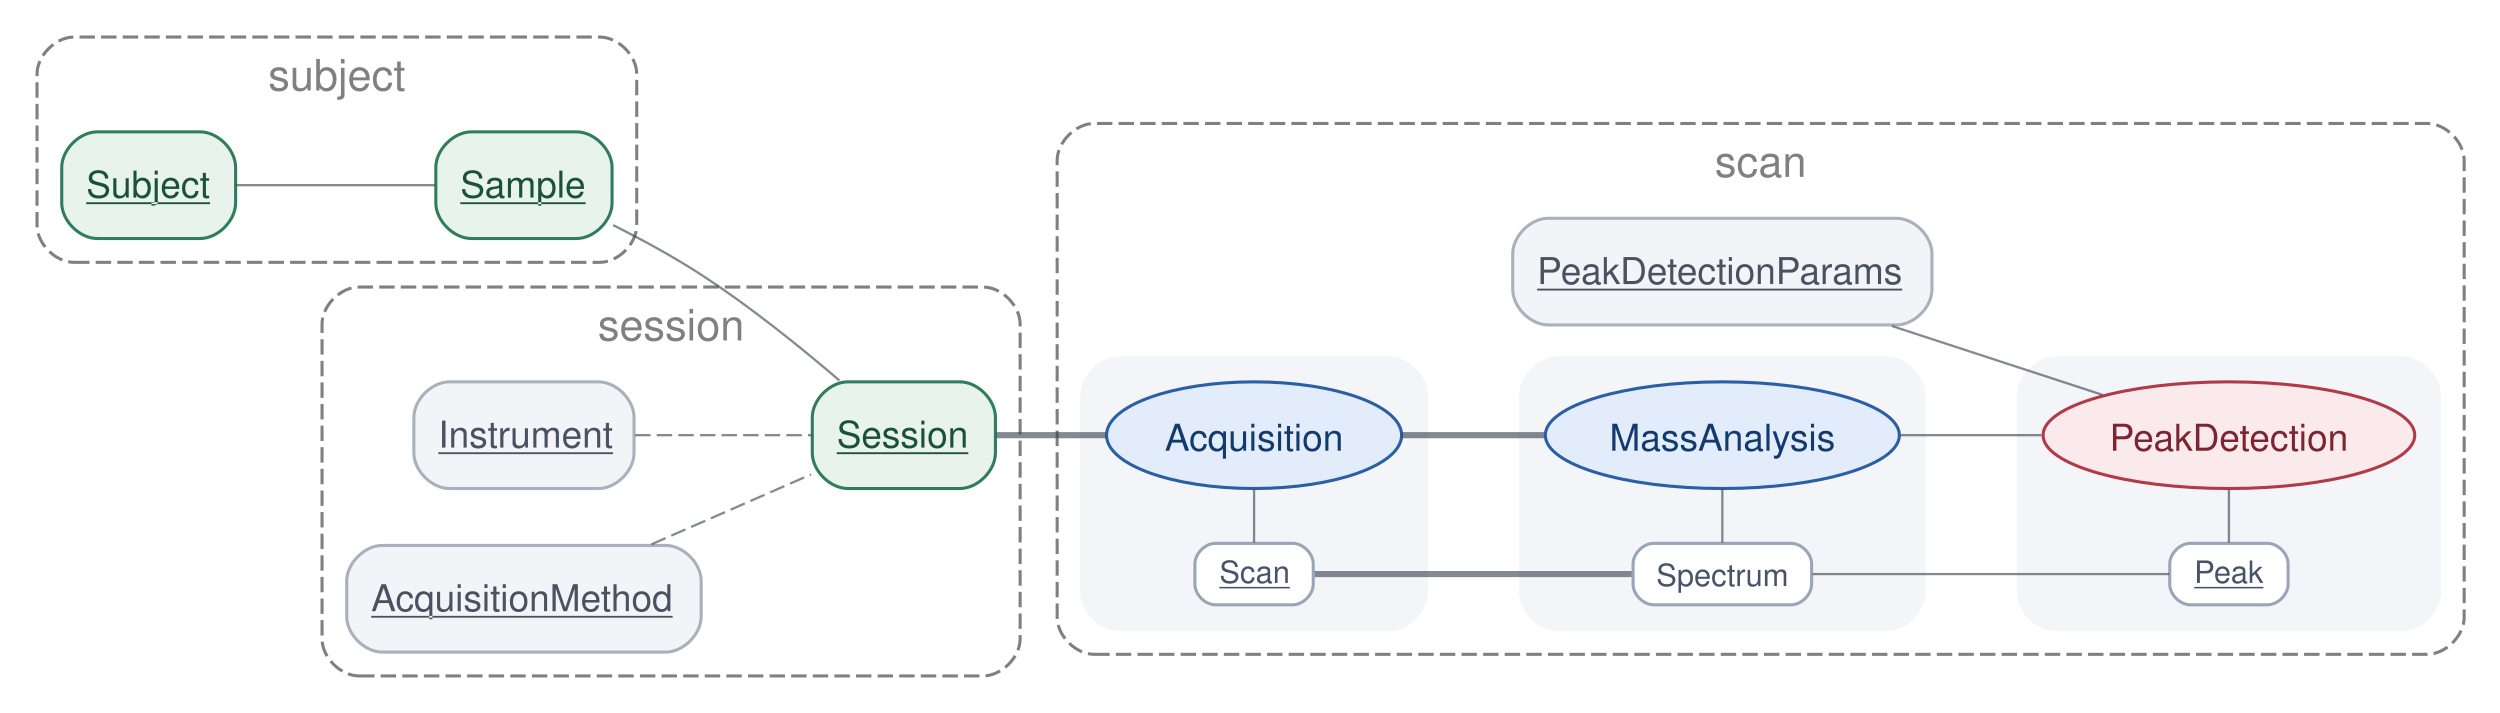
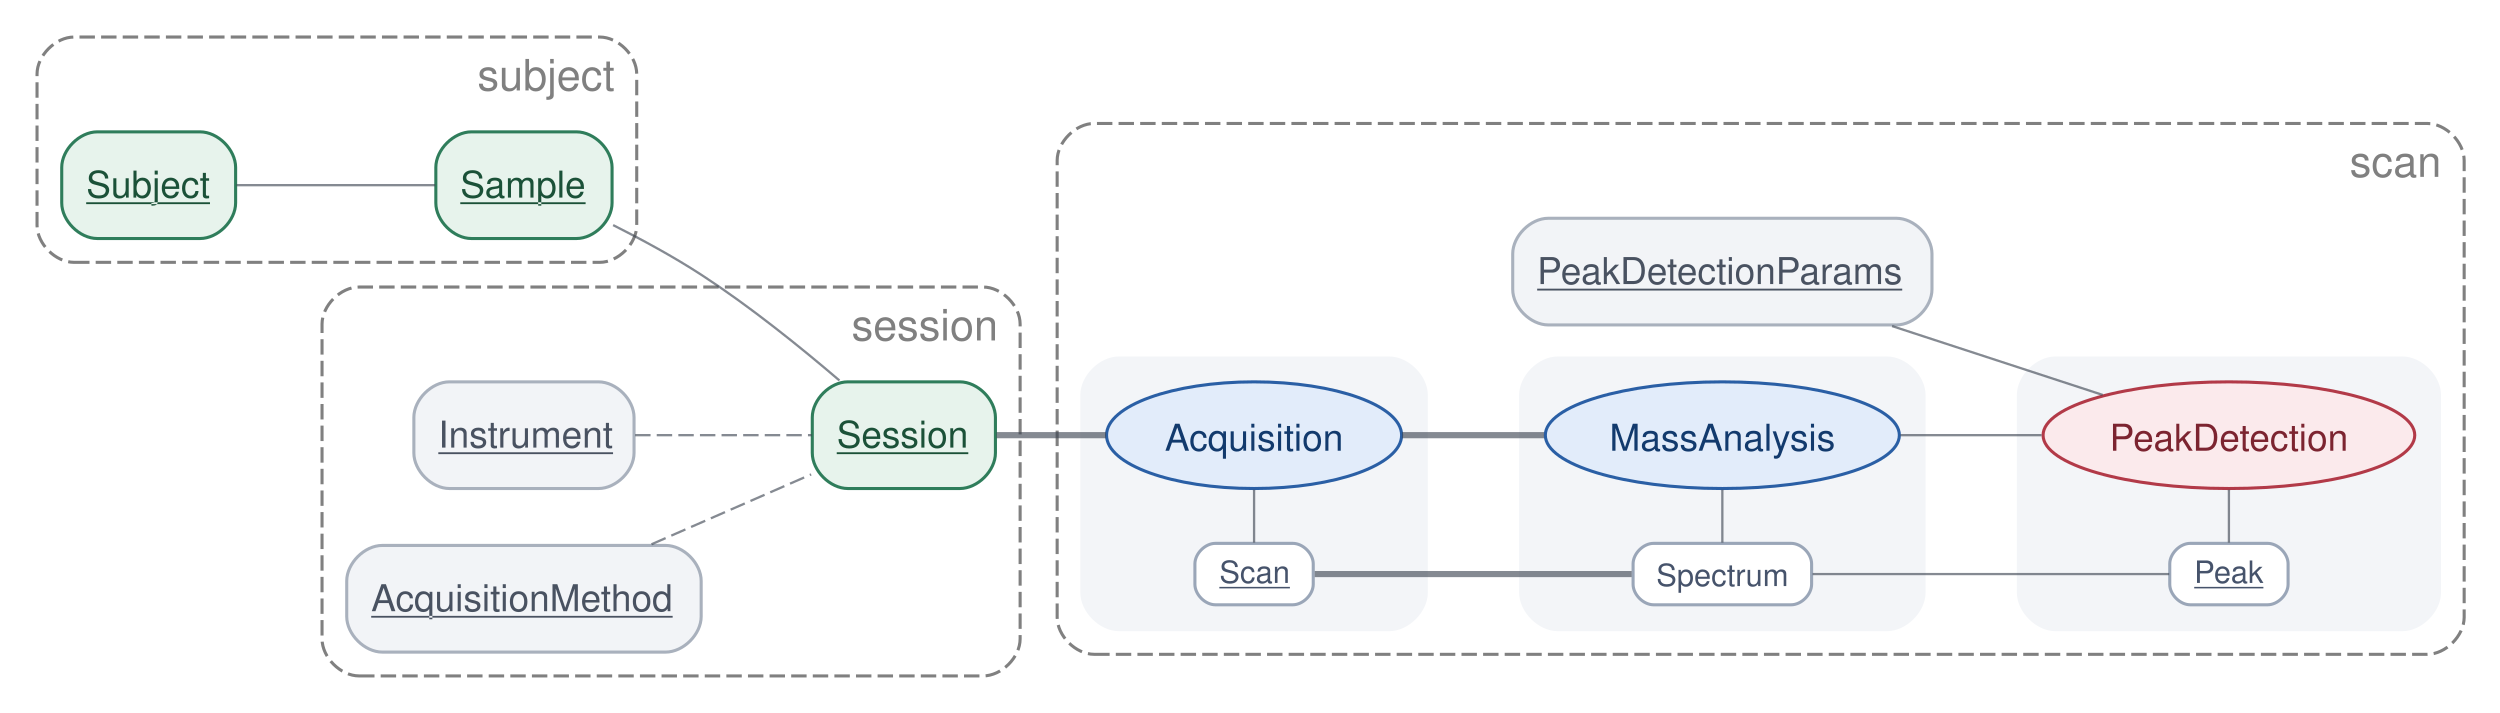
<svg xmlns="http://www.w3.org/2000/svg" xmlns:xlink="http://www.w3.org/1999/xlink" width="810pt" height="231pt" viewBox="0.00 0.00 810.00 231.00">
  <style>
@media (prefers-color-scheme: dark) {
  svg { background-color: #161A21; }
  polygon[fill="white"] { fill: #161A21; }
  [fill="#fffde7"] { fill: #3A3620; }
  [stroke="#c9bc5b"] { stroke: #C9BC5B; }
  [fill="#6b6420"] { fill: #EBE3A0; }
  [fill="#e7f3ec"] { fill: #16281F; }
  [stroke="#2f7d5b"] { stroke: #4FA97F; }
  [fill="#1b5138"] { fill: #BCE6CF; }
  [fill="#f2f4f7"] { fill: #242832; }
  [stroke="#a9b1bd"] { stroke: #8A93A1; }
  [fill="#495261"] { fill: #C9CFD9; }
  [fill="#fbeaec"] { fill: #331A1F; }
  [stroke="#b23a48"] { stroke: #D0687A; }
  [fill="#7c2430"] { fill: #F3C2CB; }
  [fill="#e2ecfa"] { fill: #152538; }
  [stroke="#2a5fa5"] { stroke: #5E92D6; }
  [fill="#123a6d"] { fill: #C3DAF6; }
  [fill="#ffffff"] { fill: #1E232C; }
  [stroke="#9aa6b8"] { stroke: #7B879B; }
  [fill="#46536b"] { fill: #C4CCDB; }
  [fill="#edeef0"] { fill: #242730; }
  [stroke="#808890"] { stroke: #8890A0; }
  [fill="#404040"] { fill: #C7CDD6; }
  [stroke="#3a424f"] { stroke: #AEB6C2; stroke-opacity: 0.753; }
  [stroke="#c77d3a"] { stroke: #D68C4A; stroke-opacity: 0.753; }
  [fill="#f3f5f8"] { fill: #2A313D; }
  [stroke="#f3f5f8"] { stroke: #2A313D; }
  [stroke="gray"] { stroke: #606875; }
  [fill="gray"] { fill: #8A93A1; }
}
</style>
  <g id="graph0" class="graph" transform="scale(1 1) rotate(0) translate(4 227)">
    <polygon fill="white" stroke="none" points="-4,4 -4,-227 806.39,-227 806.39,4 -4,4" />
    <g id="clust1" class="cluster">
      <path fill="none" stroke="gray" stroke-dasharray="5,2" d="M20,-142C20,-142 190.3,-142 190.3,-142 196.3,-142 202.3,-148 202.3,-154 202.3,-154 202.3,-203 202.3,-203 202.3,-209 196.3,-215 190.3,-215 190.3,-215 20,-215 20,-215 14,-215 8,-209 8,-203 8,-203 8,-154 8,-154 8,-148 14,-142 20,-142" />
-       <text xml:space="preserve" text-anchor="middle" x="105.15" y="-197.7" font-family="Helvetica,sans-Serif" font-size="14.00" fill="gray">subject</text>
+       <text xml:space="preserve" text-anchor="middle" x="172.93" y="-197.7" font-family="Helvetica,sans-Serif" font-size="14.00" fill="gray">subject</text>
    </g>
    <g id="clust2" class="cluster">
      <path fill="none" stroke="gray" stroke-dasharray="5,2" d="M112.34,-8C112.34,-8 314.52,-8 314.52,-8 320.52,-8 326.52,-14 326.52,-20 326.52,-20 326.52,-122 326.52,-122 326.52,-128 320.52,-134 314.52,-134 314.52,-134 112.34,-134 112.34,-134 106.34,-134 100.34,-128 100.34,-122 100.34,-122 100.34,-20 100.34,-20 100.34,-14 106.34,-8 112.34,-8" />
-       <text xml:space="preserve" text-anchor="middle" x="213.43" y="-116.7" font-family="Helvetica,sans-Serif" font-size="14.00" fill="gray">session</text>
+       <text xml:space="preserve" text-anchor="middle" x="295.64" y="-116.7" font-family="Helvetica,sans-Serif" font-size="14.00" fill="gray">session</text>
    </g>
    <g id="clust3" class="cluster">
      <path fill="none" stroke="gray" stroke-dasharray="5,2" d="M350.52,-15C350.52,-15 782.39,-15 782.39,-15 788.39,-15 794.39,-21 794.39,-27 794.39,-27 794.39,-175 794.39,-175 794.39,-181 788.39,-187 782.39,-187 782.39,-187 350.52,-187 350.52,-187 344.52,-187 338.52,-181 338.52,-175 338.52,-175 338.52,-27 338.52,-27 338.52,-21 344.52,-15 350.52,-15" />
-       <text xml:space="preserve" text-anchor="middle" x="566.45" y="-169.7" font-family="Helvetica,sans-Serif" font-size="14.00" fill="gray">scan</text>
+       <text xml:space="preserve" text-anchor="middle" x="772.14" y="-169.7" font-family="Helvetica,sans-Serif" font-size="14.00" fill="gray">scan</text>
    </g>
    <g id="clust4" class="cluster">
      <path fill="#f3f5f8" stroke="#f3f5f8" d="M661.96,-23C661.96,-23 774.39,-23 774.39,-23 780.39,-23 786.39,-29 786.39,-35 786.39,-35 786.39,-99 786.39,-99 786.39,-105 780.39,-111 774.39,-111 774.39,-111 661.96,-111 661.96,-111 655.96,-111 649.96,-105 649.96,-99 649.96,-99 649.96,-35 649.96,-35 649.96,-29 655.96,-23 661.96,-23" />
    </g>
    <g id="clust6" class="cluster">
-       <path fill="#f3f5f8" stroke="#f3f5f8" d="M500.69,-23C500.69,-23 607.39,-23 607.39,-23 613.39,-23 619.39,-29 619.39,-35 619.39,-35 619.39,-99 619.39,-99 619.39,-105 613.39,-111 607.39,-111 607.39,-111 500.69,-111 500.69,-111 494.69,-111 488.69,-105 488.69,-99 488.69,-99 488.69,-35 488.69,-35 488.69,-29 494.69,-23 500.69,-23" />
+       <path fill="#f3f5f8" stroke="#f3f5f8" d="M358.52,-23C358.52,-23 446.12,-23 446.12,-23 452.12,-23 458.12,-29 458.12,-35 458.12,-35 458.12,-99 458.12,-99 458.12,-105 452.12,-111 446.12,-111 446.12,-111 358.52,-111 358.52,-111 352.52,-111 346.52,-105 346.52,-99 346.52,-99 346.52,-35 346.52,-35 346.52,-29 352.52,-23 358.52,-23" />
    </g>
    <g id="clust8" class="cluster">
-       <path fill="#f3f5f8" stroke="#f3f5f8" d="M358.52,-23C358.52,-23 446.12,-23 446.12,-23 452.12,-23 458.12,-29 458.12,-35 458.12,-35 458.12,-99 458.12,-99 458.12,-105 452.12,-111 446.12,-111 446.12,-111 358.52,-111 358.52,-111 352.52,-111 346.52,-105 346.52,-99 346.52,-99 346.52,-35 346.52,-35 346.52,-29 352.52,-23 358.52,-23" />
+       <path fill="#f3f5f8" stroke="#f3f5f8" d="M500.69,-23C500.69,-23 607.39,-23 607.39,-23 613.39,-23 619.39,-29 619.39,-35 619.39,-35 619.39,-99 619.39,-99 619.39,-105 613.39,-111 607.39,-111 607.39,-111 500.69,-111 500.69,-111 494.69,-111 488.69,-105 488.69,-99 488.69,-99 488.69,-35 488.69,-35 488.69,-29 494.69,-23 500.69,-23" />
    </g>
    <g id="node1" class="node">
      <g id="a_node1">
        <a xlink:title="subject_id           &#13;------------------------------&#13;subject_description=&quot;''&#13;">
          <path fill="#e7f3ec" stroke="#2f7d5b" d="M60.82,-184.28C60.82,-184.28 27.52,-184.28 27.52,-184.28 21.76,-184.28 16,-178.52 16,-172.76 16,-172.76 16,-161.24 16,-161.24 16,-155.48 21.76,-149.72 27.52,-149.72 27.52,-149.72 60.82,-149.72 60.82,-149.72 66.58,-149.72 72.34,-155.48 72.34,-161.24 72.34,-161.24 72.34,-172.76 72.34,-172.76 72.34,-178.52 66.58,-184.28 60.82,-184.28" />
          <text xml:space="preserve" text-anchor="start" x="23.92" y="-162.97" font-family="Helvetica,sans-Serif" text-decoration="underline" font-size="12.00" fill="#1b5138">Subject</text>
        </a>
      </g>
    </g>
    <g id="node6" class="node">
      <g id="a_node6">
        <a xlink:title="→ subject.Subject&#13;sample_id            &#13;------------------------------&#13;sample_type          &#13;collection_datetime=null &#13;sample_description=&quot;''&#13;">
          <path fill="#e7f3ec" stroke="#2f7d5b" d="M182.78,-184.28C182.78,-184.28 148.73,-184.28 148.73,-184.28 142.97,-184.28 137.21,-178.52 137.21,-172.76 137.21,-172.76 137.21,-161.24 137.21,-161.24 137.21,-155.48 142.97,-149.72 148.73,-149.72 148.73,-149.72 182.78,-149.72 182.78,-149.72 188.55,-149.72 194.31,-155.48 194.31,-161.24 194.31,-161.24 194.31,-172.76 194.31,-172.76 194.31,-178.52 188.55,-184.28 182.78,-184.28" />
          <text xml:space="preserve" text-anchor="start" x="145.13" y="-162.97" font-family="Helvetica,sans-Serif" text-decoration="underline" font-size="12.00" fill="#1b5138">Sample</text>
        </a>
      </g>
    </g>
    <g id="edge1" class="edge">
      <path fill="none" stroke="#3a424f" stroke-width="0.75" stroke-opacity="0.62" d="M72.61,-167C91.91,-167 117.67,-167 137.04,-167" />
    </g>
    <g id="node2" class="node">
      <g id="a_node2">
        <a xlink:title="→ subject.Sample&#13;session_idx          &#13;------------------------------&#13;session_datetime     &#13;→ session.Instrument&#13;→ session.AcquisitionMethod&#13;raw_data_path        &#13;session_notes=&quot;''&#13;">
          <path fill="#e7f3ec" stroke="#2f7d5b" d="M307,-103.28C307,-103.28 270.7,-103.28 270.7,-103.28 264.94,-103.28 259.18,-97.52 259.18,-91.76 259.18,-91.76 259.18,-80.24 259.18,-80.24 259.18,-74.48 264.94,-68.72 270.7,-68.72 270.7,-68.72 307,-68.72 307,-68.72 312.76,-68.72 318.52,-74.48 318.52,-80.24 318.52,-80.24 318.52,-91.76 318.52,-91.76 318.52,-97.52 312.76,-103.28 307,-103.28" />
          <text xml:space="preserve" text-anchor="start" x="267.1" y="-81.97" font-family="Helvetica,sans-Serif" text-decoration="underline" font-size="12.00" fill="#1b5138">Session</text>
        </a>
      </g>
    </g>
    <g id="node3" class="node">
      <g id="a_node3">
        <a xlink:title="→ session.Session&#13;------------------------------&#13;n_scans              &#13;">
          <ellipse fill="#e2ecfa" stroke="#2a5fa5" cx="402.32" cy="-86" rx="47.8" ry="17.28" />
          <text xml:space="preserve" text-anchor="middle" x="402.32" y="-80.97" font-family="Helvetica,sans-Serif" font-size="12.00" fill="#123a6d">Acquisition</text>
        </a>
      </g>
    </g>
    <g id="edge3" class="edge">
      <path fill="none" stroke="#3a424f" stroke-width="2" stroke-opacity="0.62" d="M318.85,-86C329.68,-86 342.29,-86 354.33,-86" />
    </g>
    <g id="node4" class="node">
      <g id="a_node4">
        <a xlink:title="→ scan.Acquisition&#13;">
          <ellipse fill="#e2ecfa" stroke="#2a5fa5" cx="554.04" cy="-86" rx="57.35" ry="17.28" />
          <text xml:space="preserve" text-anchor="middle" x="554.04" y="-80.97" font-family="Helvetica,sans-Serif" font-size="12.00" fill="#123a6d">MassAnalysis</text>
        </a>
      </g>
    </g>
    <g id="edge7" class="edge">
      <path fill="none" stroke="#3a424f" stroke-width="2" stroke-opacity="0.62" d="M450.28,-86C464.86,-86 481.09,-86 496.26,-86" />
    </g>
    <g id="node8" class="node">
      <g id="a_node8">
        <a xlink:title="→ scan.Acquisition&#13;scan_number          &#13;------------------------------&#13;retention_time       &#13;ms_level             &#13;total_ion_current    &#13;base_peak_mz         &#13;base_peak_intensity  &#13;">
          <path fill="#ffffff" stroke="#9aa6b8" d="M414.86,-50.95C414.86,-50.95 389.78,-50.95 389.78,-50.95 386.47,-50.95 383.15,-47.63 383.15,-44.31 383.15,-44.31 383.15,-37.68 383.15,-37.68 383.15,-34.37 386.47,-31.05 389.78,-31.05 389.78,-31.05 414.86,-31.05 414.86,-31.05 418.18,-31.05 421.49,-34.37 421.49,-37.69 421.49,-37.69 421.49,-44.32 421.49,-44.32 421.49,-47.63 418.18,-50.95 414.86,-50.95" />
          <text xml:space="preserve" text-anchor="start" x="391.07" y="-38.12" font-family="Helvetica,sans-Serif" text-decoration="underline" font-size="10.00" fill="#46536b">Scan</text>
        </a>
      </g>
    </g>
    <g id="edge6" class="edge">
      <path fill="none" stroke="#3a424f" stroke-width="0.75" stroke-opacity="0.62" d="M402.32,-68.33C402.32,-62.62 402.32,-56.91 402.32,-51.2" />
    </g>
    <g id="node5" class="node">
      <g id="a_node5">
        <a xlink:title="→ scan.MassAnalysis&#13;→ scan.PeakDetectionParams&#13;------------------------------&#13;total_peaks          &#13;">
          <ellipse fill="#fbeaec" stroke="#b23a48" cx="718.17" cy="-86" rx="60.21" ry="17.28" />
          <text xml:space="preserve" text-anchor="middle" x="718.17" y="-80.97" font-family="Helvetica,sans-Serif" font-size="12.00" fill="#7c2430">PeakDetection</text>
        </a>
      </g>
    </g>
    <g id="edge10" class="edge">
      <path fill="none" stroke="#3a424f" stroke-width="0.75" stroke-opacity="0.62" d="M611.75,-86C626.54,-86 642.53,-86 657.47,-86" />
    </g>
    <g id="node9" class="node">
      <g id="a_node9">
        <a xlink:title="→ scan.MassAnalysis&#13;→ scan.Acquisition.Scan&#13;------------------------------&#13;mz_array             &#13;intensity_array      &#13;">
          <path fill="#ffffff" stroke="#9aa6b8" d="M576.33,-50.95C576.33,-50.95 531.75,-50.95 531.75,-50.95 528.44,-50.95 525.12,-47.63 525.12,-44.31 525.12,-44.31 525.12,-37.68 525.12,-37.68 525.12,-34.37 528.44,-31.05 531.75,-31.05 531.75,-31.05 576.33,-31.05 576.33,-31.05 579.65,-31.05 582.96,-34.37 582.96,-37.69 582.96,-37.69 582.96,-44.32 582.96,-44.32 582.96,-47.63 579.65,-50.95 576.33,-50.95" />
          <text xml:space="preserve" text-anchor="middle" x="554.04" y="-37.12" font-family="Helvetica,sans-Serif" font-size="10.00" fill="#46536b">Spectrum</text>
        </a>
      </g>
    </g>
    <g id="edge9" class="edge">
      <path fill="none" stroke="#3a424f" stroke-width="0.75" stroke-opacity="0.62" d="M554.04,-68.33C554.04,-62.62 554.04,-56.91 554.04,-51.2" />
    </g>
    <g id="node10" class="node">
      <g id="a_node10">
        <a xlink:title="→ scan.PeakDetection&#13;→ scan.MassAnalysis.Spectrum&#13;peak_idx             &#13;------------------------------&#13;mz                   &#13;intensity            &#13;snr                  &#13;">
          <path fill="#ffffff" stroke="#9aa6b8" d="M730.71,-50.95C730.71,-50.95 705.63,-50.95 705.63,-50.95 702.32,-50.95 699,-47.63 699,-44.31 699,-44.31 699,-37.68 699,-37.68 699,-34.37 702.32,-31.05 705.63,-31.05 705.63,-31.05 730.71,-31.05 730.71,-31.05 734.03,-31.05 737.34,-34.37 737.34,-37.69 737.34,-37.69 737.34,-44.32 737.34,-44.32 737.34,-47.63 734.03,-50.95 730.71,-50.95" />
          <text xml:space="preserve" text-anchor="start" x="706.92" y="-38.12" font-family="Helvetica,sans-Serif" text-decoration="underline" font-size="10.00" fill="#46536b">Peak</text>
        </a>
      </g>
    </g>
    <g id="edge12" class="edge">
      <path fill="none" stroke="#3a424f" stroke-width="0.75" stroke-opacity="0.62" d="M718.17,-68.33C718.17,-62.62 718.17,-56.91 718.17,-51.2" />
    </g>
    <g id="edge2" class="edge">
      <path fill="none" stroke="#3a424f" stroke-width="0.75" stroke-opacity="0.62" d="M194.65,-154.07C203.95,-149.39 214.22,-143.82 223.18,-138 239.01,-127.72 255.57,-114.34 267.97,-103.73" />
    </g>
    <g id="node7" class="node">
      <g id="a_node7">
        <a xlink:title="instrument_id        &#13;------------------------------&#13;instrument_name      &#13;manufacturer=&quot;''&#13;model=&quot;''&#13;">
          <path fill="#f2f4f7" stroke="#a9b1bd" d="M189.91,-103.28C189.91,-103.28 141.61,-103.28 141.61,-103.28 135.85,-103.28 130.09,-97.52 130.09,-91.76 130.09,-91.76 130.09,-80.24 130.09,-80.24 130.09,-74.48 135.85,-68.72 141.61,-68.72 141.61,-68.72 189.91,-68.72 189.91,-68.72 195.67,-68.72 201.43,-74.48 201.43,-80.24 201.43,-80.24 201.43,-91.76 201.43,-91.76 201.43,-97.52 195.67,-103.28 189.91,-103.28" />
          <text xml:space="preserve" text-anchor="start" x="138.01" y="-81.97" font-family="Helvetica,sans-Serif" text-decoration="underline" font-size="12.00" fill="#495261">Instrument</text>
        </a>
      </g>
    </g>
    <g id="edge4" class="edge">
      <path fill="none" stroke="#3a424f" stroke-width="0.75" stroke-dasharray="5,2" stroke-opacity="0.62" d="M201.78,-86C219.94,-86 241.86,-86 259.02,-86" />
    </g>
    <g id="edge8" class="edge">
      <path fill="none" stroke="#3a424f" stroke-width="2" stroke-opacity="0.62" d="M421.98,-41C447.77,-41 494.53,-41 524.66,-41" />
    </g>
    <g id="edge11" class="edge">
      <path fill="none" stroke="#3a424f" stroke-width="0.75" stroke-opacity="0.62" d="M583.28,-41C616.49,-41 670.64,-41 698.82,-41" />
    </g>
    <g id="node11" class="node">
      <g id="a_node11">
        <a xlink:title="method_id            &#13;------------------------------&#13;method_name          &#13;ionization_mode      &#13;method_description=&quot;''&#13;">
          <path fill="#f2f4f7" stroke="#a9b1bd" d="M211.66,-50.28C211.66,-50.28 119.86,-50.28 119.86,-50.28 114.1,-50.28 108.34,-44.52 108.34,-38.76 108.34,-38.76 108.34,-27.24 108.34,-27.24 108.34,-21.48 114.1,-15.72 119.86,-15.72 119.86,-15.72 211.66,-15.72 211.66,-15.72 217.42,-15.72 223.18,-21.48 223.18,-27.24 223.18,-27.24 223.18,-38.76 223.18,-38.76 223.18,-44.52 217.42,-50.28 211.66,-50.28" />
          <text xml:space="preserve" text-anchor="start" x="116.26" y="-28.98" font-family="Helvetica,sans-Serif" text-decoration="underline" font-size="12.00" fill="#495261">AcquisitionMethod</text>
        </a>
      </g>
    </g>
    <g id="edge5" class="edge">
      <path fill="none" stroke="#3a424f" stroke-width="0.75" stroke-dasharray="5,2" stroke-opacity="0.62" d="M207.08,-50.65C224.01,-58.06 243.31,-66.51 258.81,-73.29" />
    </g>
    <g id="node12" class="node">
      <g id="a_node12">
        <a xlink:title="peak_params_id       &#13;------------------------------&#13;height_factor        &#13;prominence_factor    &#13;min_distance         &#13;peak_params_desc     &#13;">
          <path fill="#f2f4f7" stroke="#a9b1bd" d="M610.44,-156.28C610.44,-156.28 497.64,-156.28 497.64,-156.28 491.88,-156.28 486.12,-150.52 486.12,-144.76 486.12,-144.76 486.12,-133.24 486.12,-133.24 486.12,-127.48 491.88,-121.72 497.64,-121.72 497.64,-121.72 610.44,-121.72 610.44,-121.72 616.2,-121.72 621.96,-127.48 621.96,-133.24 621.96,-133.24 621.96,-144.76 621.96,-144.76 621.96,-150.52 616.2,-156.28 610.44,-156.28" />
          <text xml:space="preserve" text-anchor="start" x="494.04" y="-134.97" font-family="Helvetica,sans-Serif" text-decoration="underline" font-size="12.00" fill="#495261">PeakDetectionParams</text>
        </a>
      </g>
    </g>
    <g id="edge13" class="edge">
      <path fill="none" stroke="#3a424f" stroke-width="0.75" stroke-opacity="0.62" d="M609.03,-121.35C631.32,-114.06 656.7,-105.77 677.27,-99.04" />
    </g>
  </g>
</svg>
